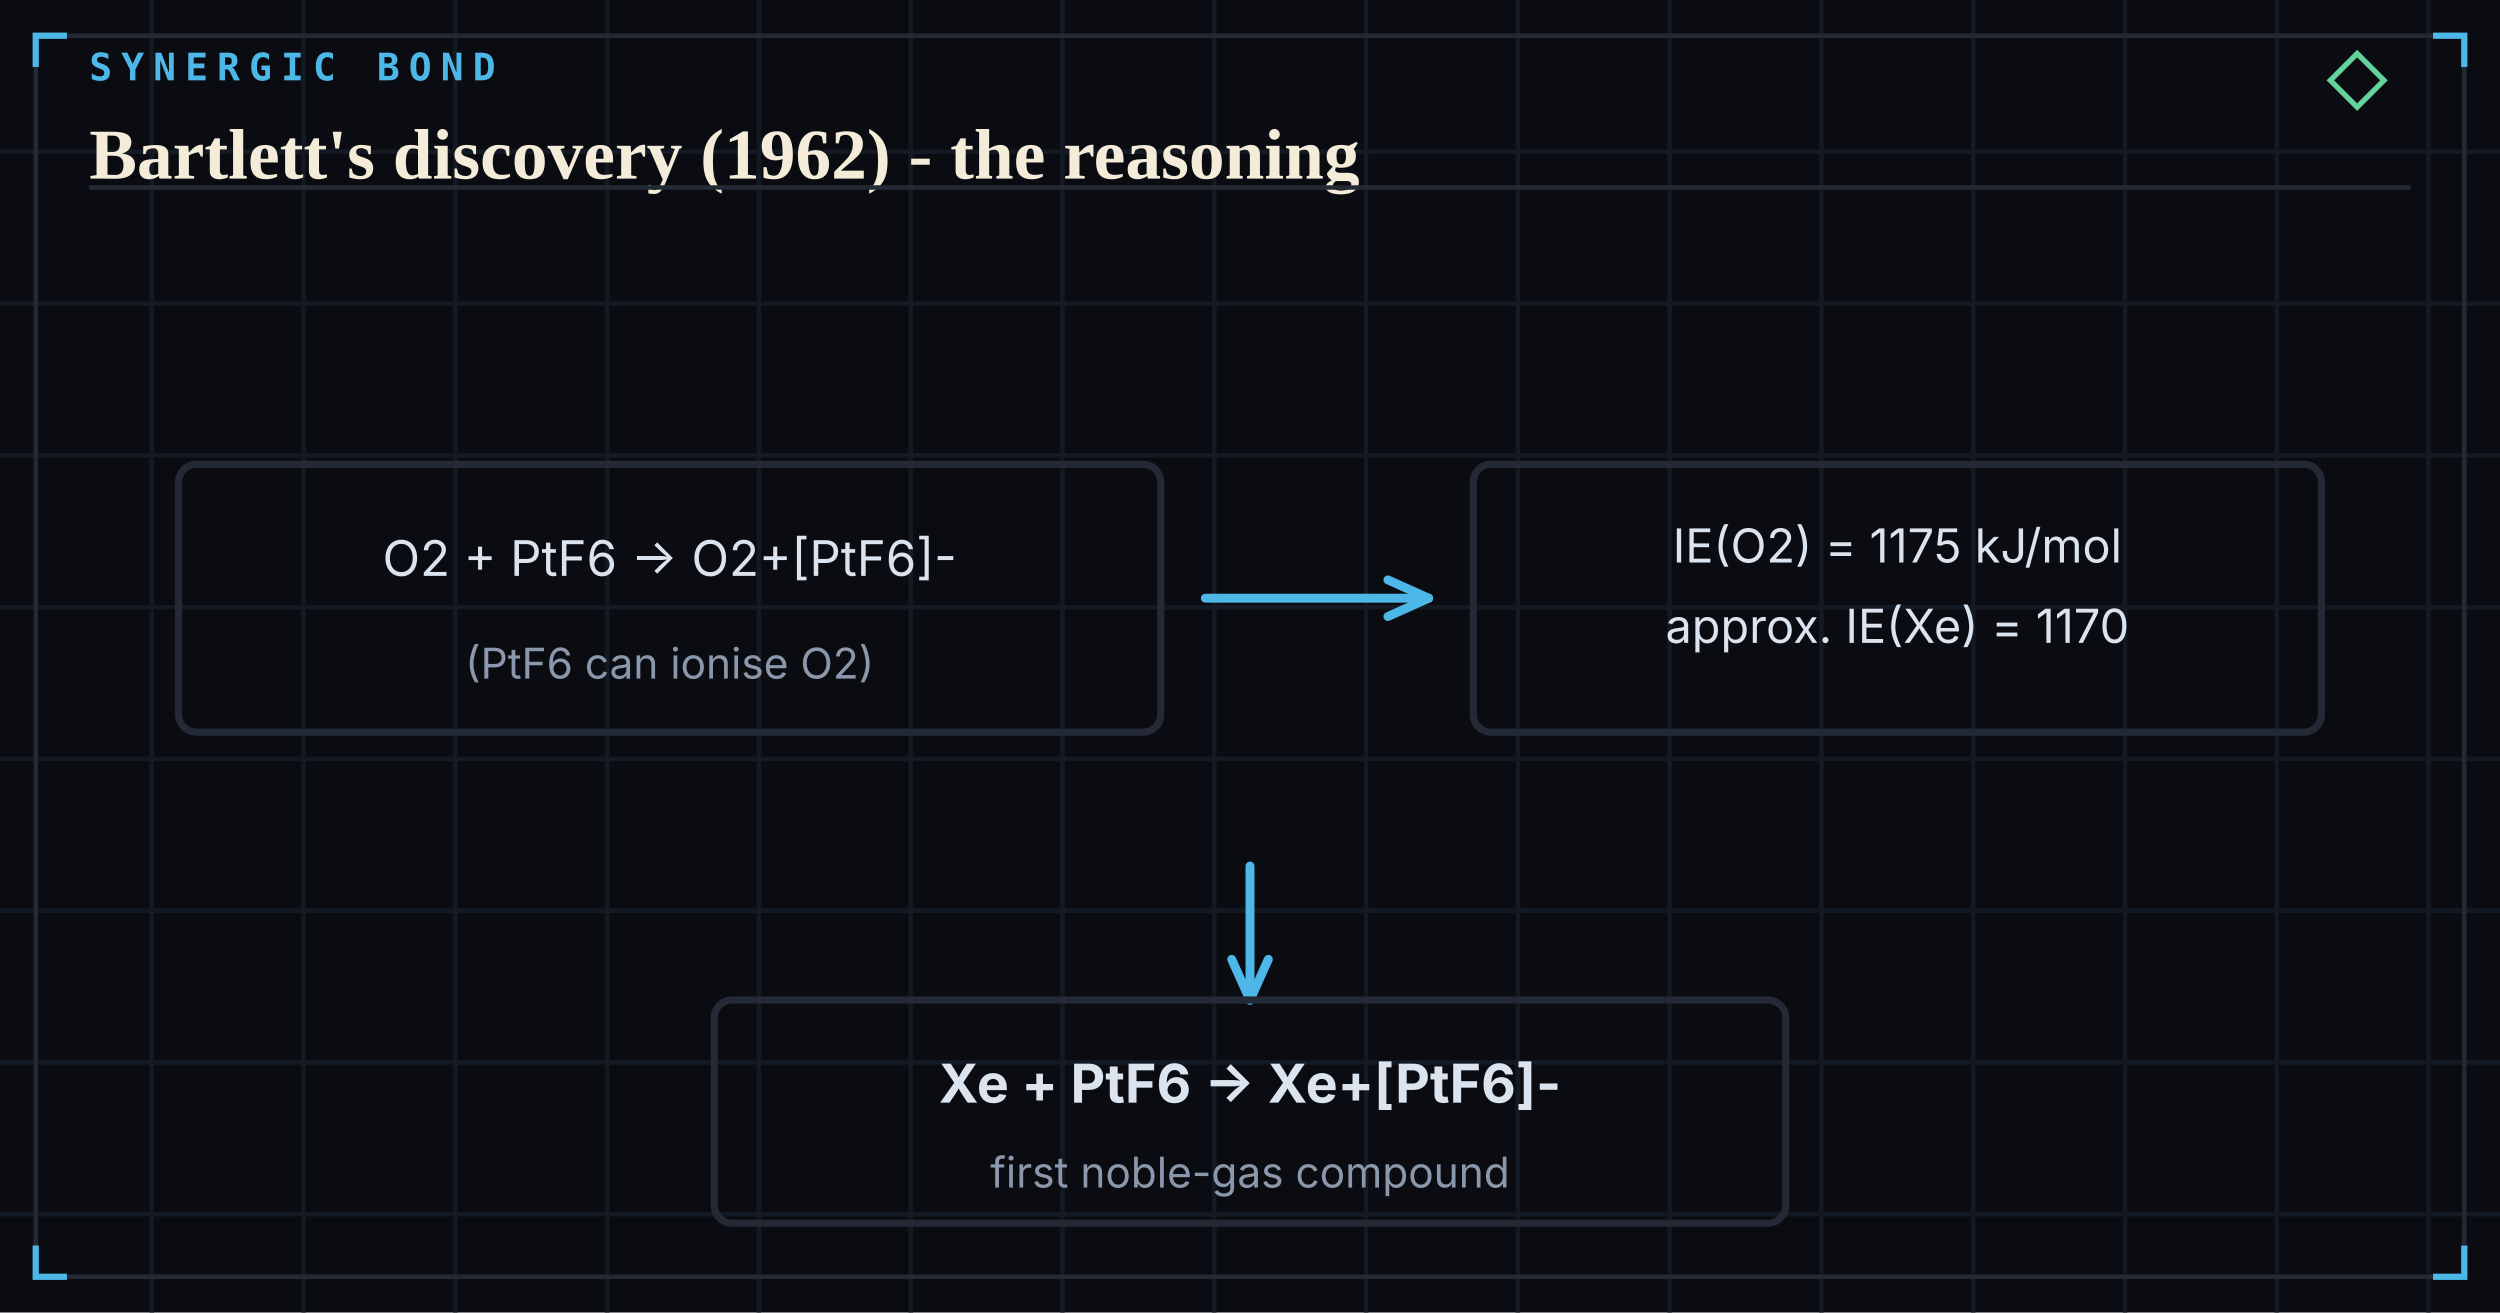
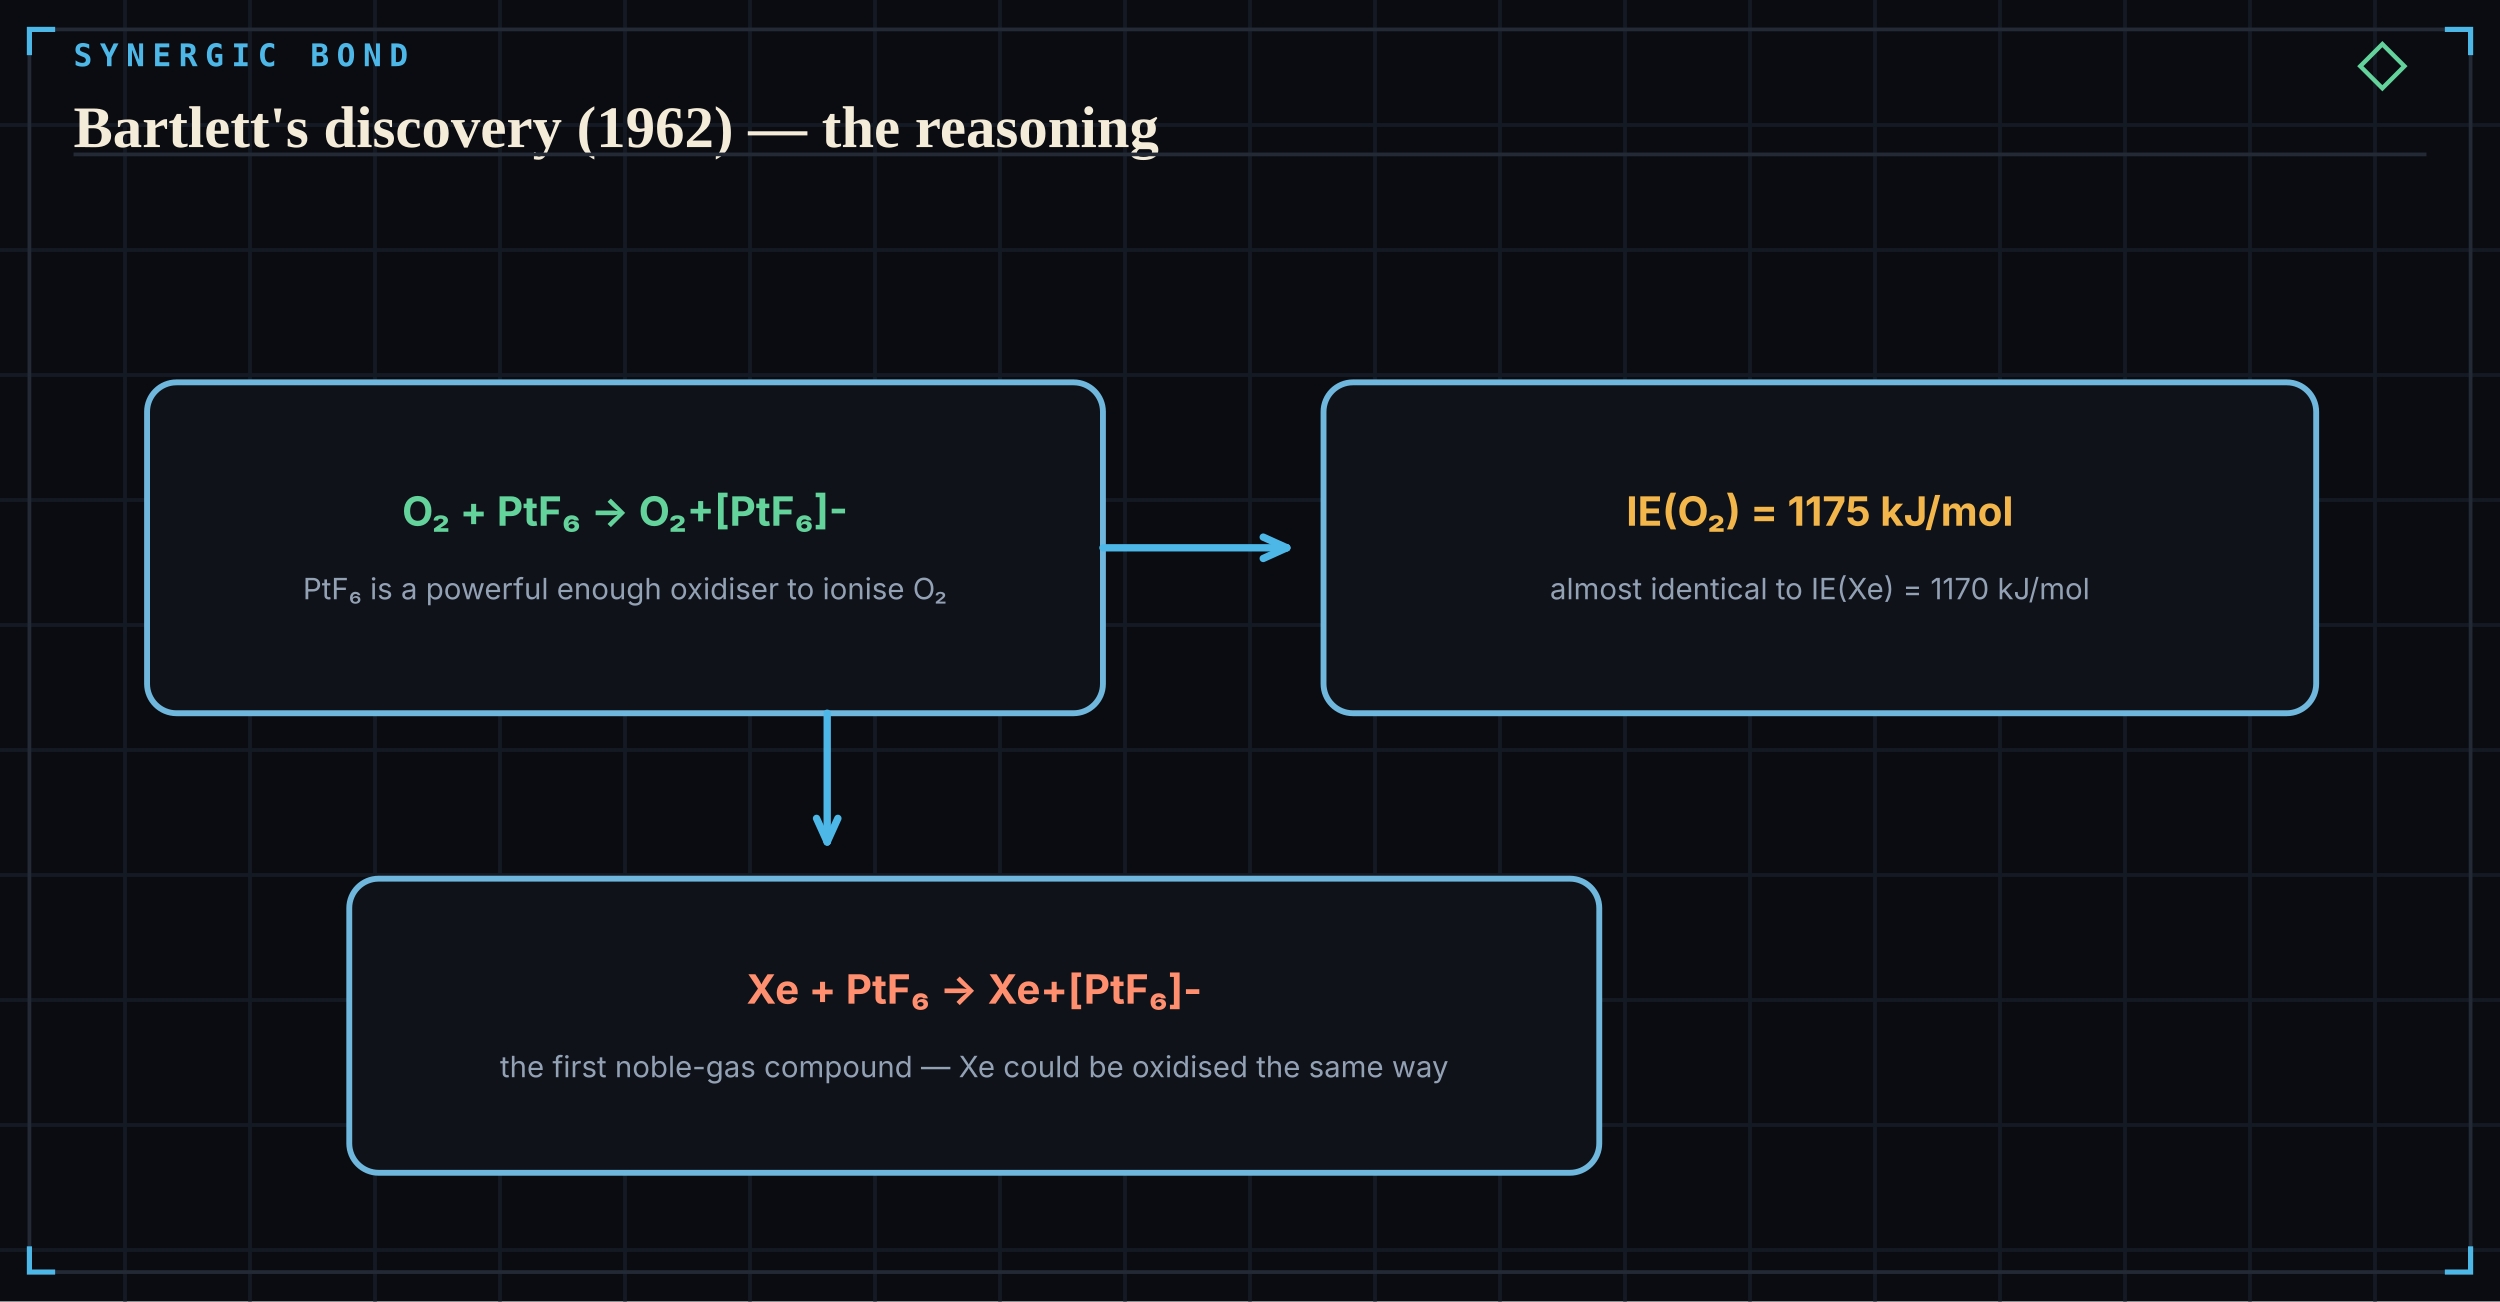
- <svg xmlns="http://www.w3.org/2000/svg" width="560" height="294" viewBox="0 0 560 294" font-family="'Inter','Helvetica Neue',Arial,'DejaVu Sans',sans-serif">
-   <rect width="560" height="294" fill="#0a0c11" />
+ <svg xmlns="http://www.w3.org/2000/svg" width="680" height="354" viewBox="0 0 680 354" font-family="'Inter','Helvetica Neue',Arial,'DejaVu Sans',sans-serif">
+   <rect width="680" height="354" fill="#0a0c11" />
  <g stroke="#141a24" stroke-width="1">
-     <line x1="34" y1="0" x2="34" y2="294" />
-     <line x1="68" y1="0" x2="68" y2="294" />
-     <line x1="102" y1="0" x2="102" y2="294" />
-     <line x1="136" y1="0" x2="136" y2="294" />
-     <line x1="170" y1="0" x2="170" y2="294" />
-     <line x1="204" y1="0" x2="204" y2="294" />
-     <line x1="238" y1="0" x2="238" y2="294" />
-     <line x1="272" y1="0" x2="272" y2="294" />
-     <line x1="306" y1="0" x2="306" y2="294" />
-     <line x1="340" y1="0" x2="340" y2="294" />
-     <line x1="374" y1="0" x2="374" y2="294" />
-     <line x1="408" y1="0" x2="408" y2="294" />
-     <line x1="442" y1="0" x2="442" y2="294" />
-     <line x1="476" y1="0" x2="476" y2="294" />
-     <line x1="510" y1="0" x2="510" y2="294" />
-     <line x1="544" y1="0" x2="544" y2="294" />
-     <line x1="0" y1="34" x2="560" y2="34" />
-     <line x1="0" y1="68" x2="560" y2="68" />
-     <line x1="0" y1="102" x2="560" y2="102" />
-     <line x1="0" y1="136" x2="560" y2="136" />
-     <line x1="0" y1="170" x2="560" y2="170" />
-     <line x1="0" y1="204" x2="560" y2="204" />
-     <line x1="0" y1="238" x2="560" y2="238" />
-     <line x1="0" y1="272" x2="560" y2="272" />
+     <line x1="34" y1="0" x2="34" y2="354" />
+     <line x1="68" y1="0" x2="68" y2="354" />
+     <line x1="102" y1="0" x2="102" y2="354" />
+     <line x1="136" y1="0" x2="136" y2="354" />
+     <line x1="170" y1="0" x2="170" y2="354" />
+     <line x1="204" y1="0" x2="204" y2="354" />
+     <line x1="238" y1="0" x2="238" y2="354" />
+     <line x1="272" y1="0" x2="272" y2="354" />
+     <line x1="306" y1="0" x2="306" y2="354" />
+     <line x1="340" y1="0" x2="340" y2="354" />
+     <line x1="374" y1="0" x2="374" y2="354" />
+     <line x1="408" y1="0" x2="408" y2="354" />
+     <line x1="442" y1="0" x2="442" y2="354" />
+     <line x1="476" y1="0" x2="476" y2="354" />
+     <line x1="510" y1="0" x2="510" y2="354" />
+     <line x1="544" y1="0" x2="544" y2="354" />
+     <line x1="578" y1="0" x2="578" y2="354" />
+     <line x1="612" y1="0" x2="612" y2="354" />
+     <line x1="646" y1="0" x2="646" y2="354" />
+     <line x1="0" y1="34" x2="680" y2="34" />
+     <line x1="0" y1="68" x2="680" y2="68" />
+     <line x1="0" y1="102" x2="680" y2="102" />
+     <line x1="0" y1="136" x2="680" y2="136" />
+     <line x1="0" y1="170" x2="680" y2="170" />
+     <line x1="0" y1="204" x2="680" y2="204" />
+     <line x1="0" y1="238" x2="680" y2="238" />
+     <line x1="0" y1="272" x2="680" y2="272" />
+     <line x1="0" y1="306" x2="680" y2="306" />
+     <line x1="0" y1="340" x2="680" y2="340" />
  </g>
-   <rect x="8" y="8" width="544" height="278" fill="none" stroke="#232a36" stroke-width="1" />
+   <rect x="8" y="8" width="664" height="338" fill="none" stroke="#232a36" stroke-width="1" />
  <path d="M 8 15 L 8 8 L 15 8" stroke="#4db8e8" stroke-width="1.4" fill="none" />
-   <path d="M 552 15 L 552 8 L 545 8" stroke="#4db8e8" stroke-width="1.4" fill="none" />
-   <path d="M 8 279 L 8 286 L 15 286" stroke="#4db8e8" stroke-width="1.4" fill="none" />
-   <path d="M 552 279 L 552 286 L 545 286" stroke="#4db8e8" stroke-width="1.4" fill="none" />
+   <path d="M 672 15 L 672 8 L 665 8" stroke="#4db8e8" stroke-width="1.4" fill="none" />
+   <path d="M 8 339 L 8 346 L 15 346" stroke="#4db8e8" stroke-width="1.4" fill="none" />
+   <path d="M 672 339 L 672 346 L 665 346" stroke="#4db8e8" stroke-width="1.4" fill="none" />
  <text x="20" y="18" font-size="8.5" font-weight="bold" fill="#4db8e8" text-anchor="start" font-family="'SF Mono','DejaVu Sans Mono',ui-monospace,Menlo,monospace" letter-spacing="0.24em">SYNERGIC BOND</text>
-   <path d="M 528 12 l 6 6 l -6 6 l -6 -6 z" fill="none" stroke="#63d39b" stroke-width="1.2" />
-   <text x="20" y="40" font-size="16" font-weight="bold" fill="#f4ecd9" text-anchor="start" font-family="'Georgia','Times New Roman',serif">Bartlett's discovery (1962)  -  the reasoning</text>
-   <line x1="20" y1="42" x2="540" y2="42" stroke="#232a36" stroke-width="1" />
+   <path d="M 648 12 l 6 6 l -6 6 l -6 -6 z" fill="none" stroke="#63d39b" stroke-width="1.2" />
+   <text x="20" y="40" font-size="16" font-weight="bold" fill="#f4ecd9" text-anchor="start" font-family="'Georgia','Times New Roman',serif">Bartlett's discovery (1962) — the reasoning</text>
+   <line x1="20" y1="42" x2="660" y2="42" stroke="#232a36" stroke-width="1" />
  <g transform="translate(0,34)">
-     <rect x="40" y="70" width="220" height="60" rx="4" fill="none" stroke="#232a36" stroke-width="1.6" />
-     <text x="150.0" y="95.0" font-size="11" font-weight="normal" fill="#dbe3ef" text-anchor="middle">O2 + PtF6 -&gt; O2+[PtF6]-</text>
-     <text x="150.0" y="118.0" font-size="9.5" font-weight="normal" fill="#8b98ac" text-anchor="middle">(PtF6 can ionise O2)</text>
-     <line x1="270.0" y1="100.0" x2="320.0" y2="100.0" stroke="#4db8e8" stroke-width="2" stroke-linecap="round" />
-     <line x1="320.0" y1="100.0" x2="310.9" y2="95.9" stroke="#4db8e8" stroke-width="2" stroke-linecap="round" />
-     <line x1="320.0" y1="100.0" x2="310.9" y2="104.1" stroke="#4db8e8" stroke-width="2" stroke-linecap="round" />
-     <rect x="330" y="70" width="190" height="60" rx="4" fill="none" stroke="#232a36" stroke-width="1.6" />
-     <text x="425.0" y="92.0" font-size="10.5" font-weight="normal" fill="#dbe3ef" text-anchor="middle">IE(O2) = 1175 kJ/mol</text>
-     <text x="425.0" y="110.0" font-size="10.5" font-weight="normal" fill="#dbe3ef" text-anchor="middle">approx. IE(Xe) = 1170</text>
-     <line x1="280.0" y1="160.0" x2="280.0" y2="190.0" stroke="#4db8e8" stroke-width="2" stroke-linecap="round" />
-     <line x1="280.0" y1="190.0" x2="284.1" y2="180.9" stroke="#4db8e8" stroke-width="2" stroke-linecap="round" />
-     <line x1="280.0" y1="190.0" x2="275.9" y2="180.9" stroke="#4db8e8" stroke-width="2" stroke-linecap="round" />
-     <rect x="160" y="190" width="240" height="50" rx="4" fill="none" stroke="#232a36" stroke-width="1.6" />
-     <text x="280.0" y="213.0" font-size="12" font-weight="bold" fill="#dbe3ef" text-anchor="middle">Xe + PtF6 -&gt; Xe+[PtF6]-</text>
-     <text x="280.0" y="232.0" font-size="9.5" font-weight="normal" fill="#8b98ac" text-anchor="middle">first noble-gas compound</text>
+     <rect x="40" y="70" width="260" height="90" rx="8" fill="#0f1219" stroke="#6fb7dc" stroke-width="1.6" />
+     <text x="170.0" y="109.0" font-size="11" font-weight="bold" fill="#63d39b" text-anchor="middle">O₂ + PtF₆ → O₂+[PtF₆]-</text>
+     <text x="170.0" y="129.0" font-size="8" font-weight="normal" fill="#93a1b5" text-anchor="middle">PtF₆ is a powerful enough oxidiser to ionise O₂</text>
+     <line x1="300.0" y1="115.0" x2="350.0" y2="115.0" stroke="#4db8e8" stroke-width="2" stroke-linecap="round" />
+     <line x1="350.0" y1="115.0" x2="343.6" y2="112.1" stroke="#4db8e8" stroke-width="2" stroke-linecap="round" />
+     <line x1="350.0" y1="115.0" x2="343.6" y2="117.9" stroke="#4db8e8" stroke-width="2" stroke-linecap="round" />
+     <rect x="360" y="70" width="270" height="90" rx="8" fill="#0f1219" stroke="#6fb7dc" stroke-width="1.6" />
+     <text x="495.0" y="109.0" font-size="11" font-weight="bold" fill="#f3b64b" text-anchor="middle">IE(O₂) = 1175 kJ/mol</text>
+     <text x="495.0" y="129.0" font-size="8" font-weight="normal" fill="#93a1b5" text-anchor="middle">almost identical to IE(Xe) = 1170 kJ/mol</text>
+     <line x1="225.0" y1="160.0" x2="225.0" y2="195.0" stroke="#4db8e8" stroke-width="2" stroke-linecap="round" />
+     <line x1="225.0" y1="195.0" x2="227.9" y2="188.6" stroke="#4db8e8" stroke-width="2" stroke-linecap="round" />
+     <line x1="225.0" y1="195.0" x2="222.1" y2="188.6" stroke="#4db8e8" stroke-width="2" stroke-linecap="round" />
+     <rect x="95" y="205" width="340" height="80" rx="8" fill="#0f1219" stroke="#6fb7dc" stroke-width="1.6" />
+     <text x="265.0" y="239.0" font-size="11" font-weight="bold" fill="#ff8f6e" text-anchor="middle">Xe + PtF₆ → Xe+[PtF₆]-</text>
+     <text x="265.0" y="259.0" font-size="8" font-weight="normal" fill="#93a1b5" text-anchor="middle">the first noble-gas compound — Xe could be oxidised the same way</text>
  </g>
</svg>
